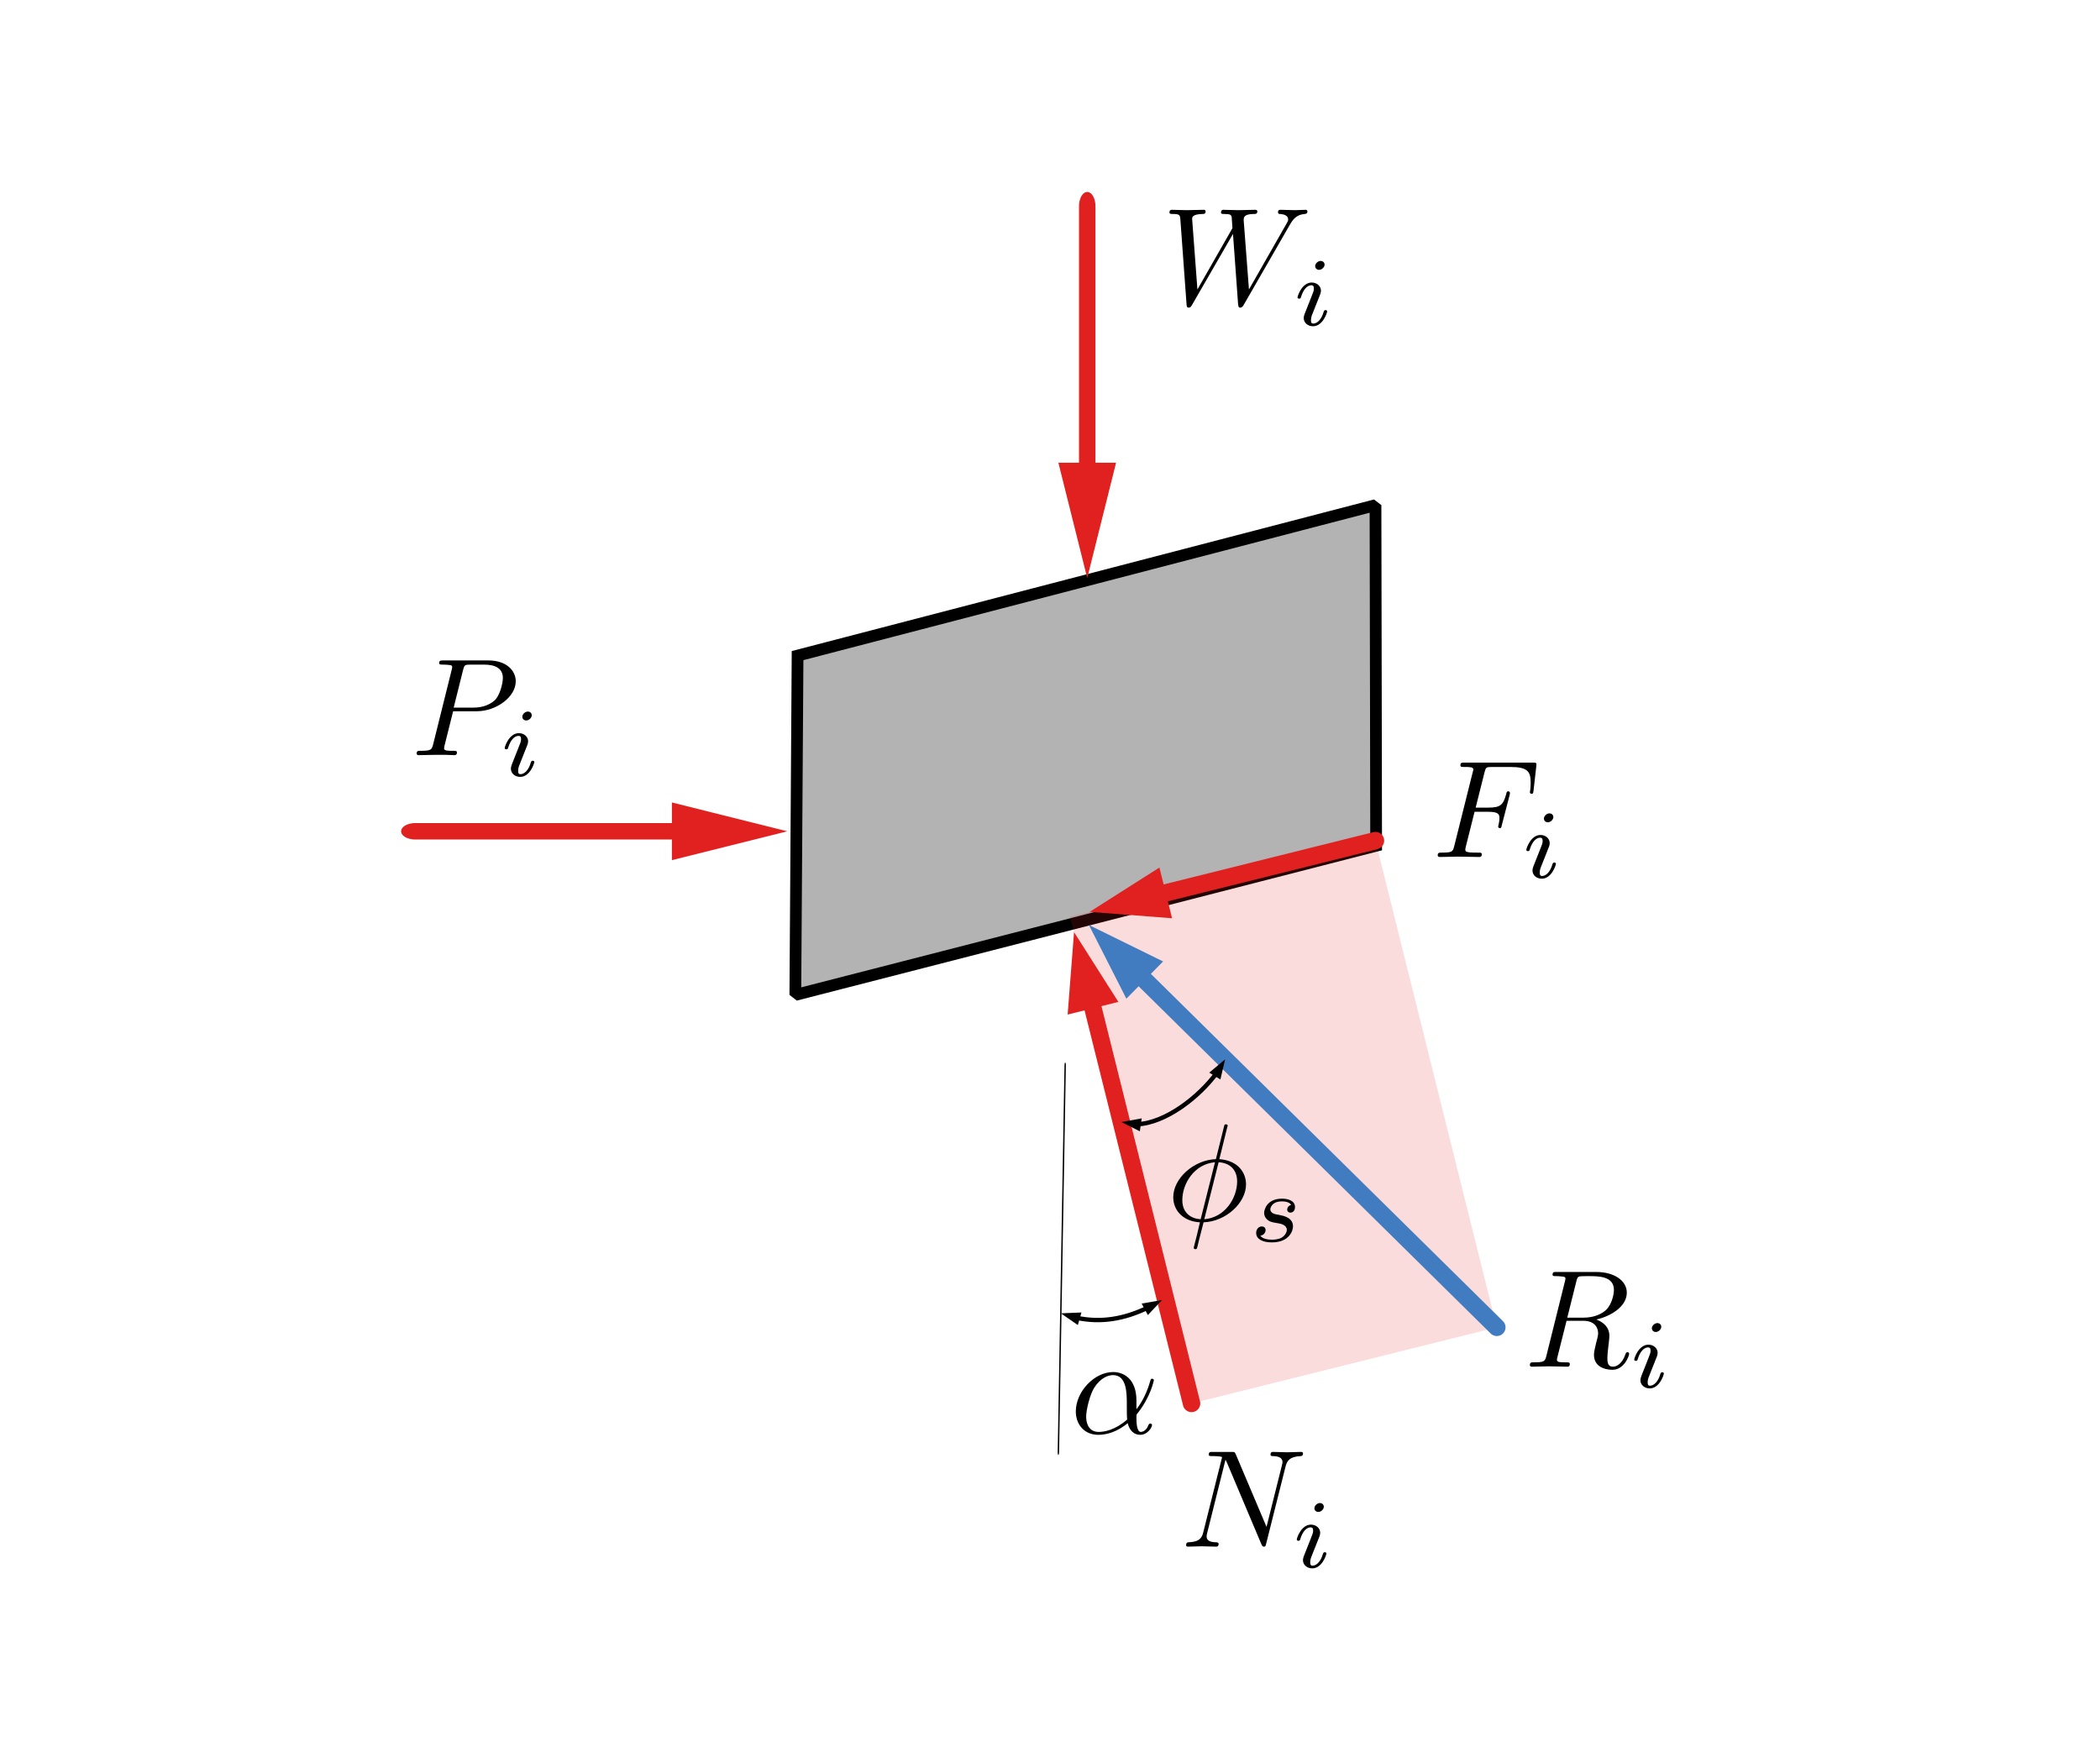
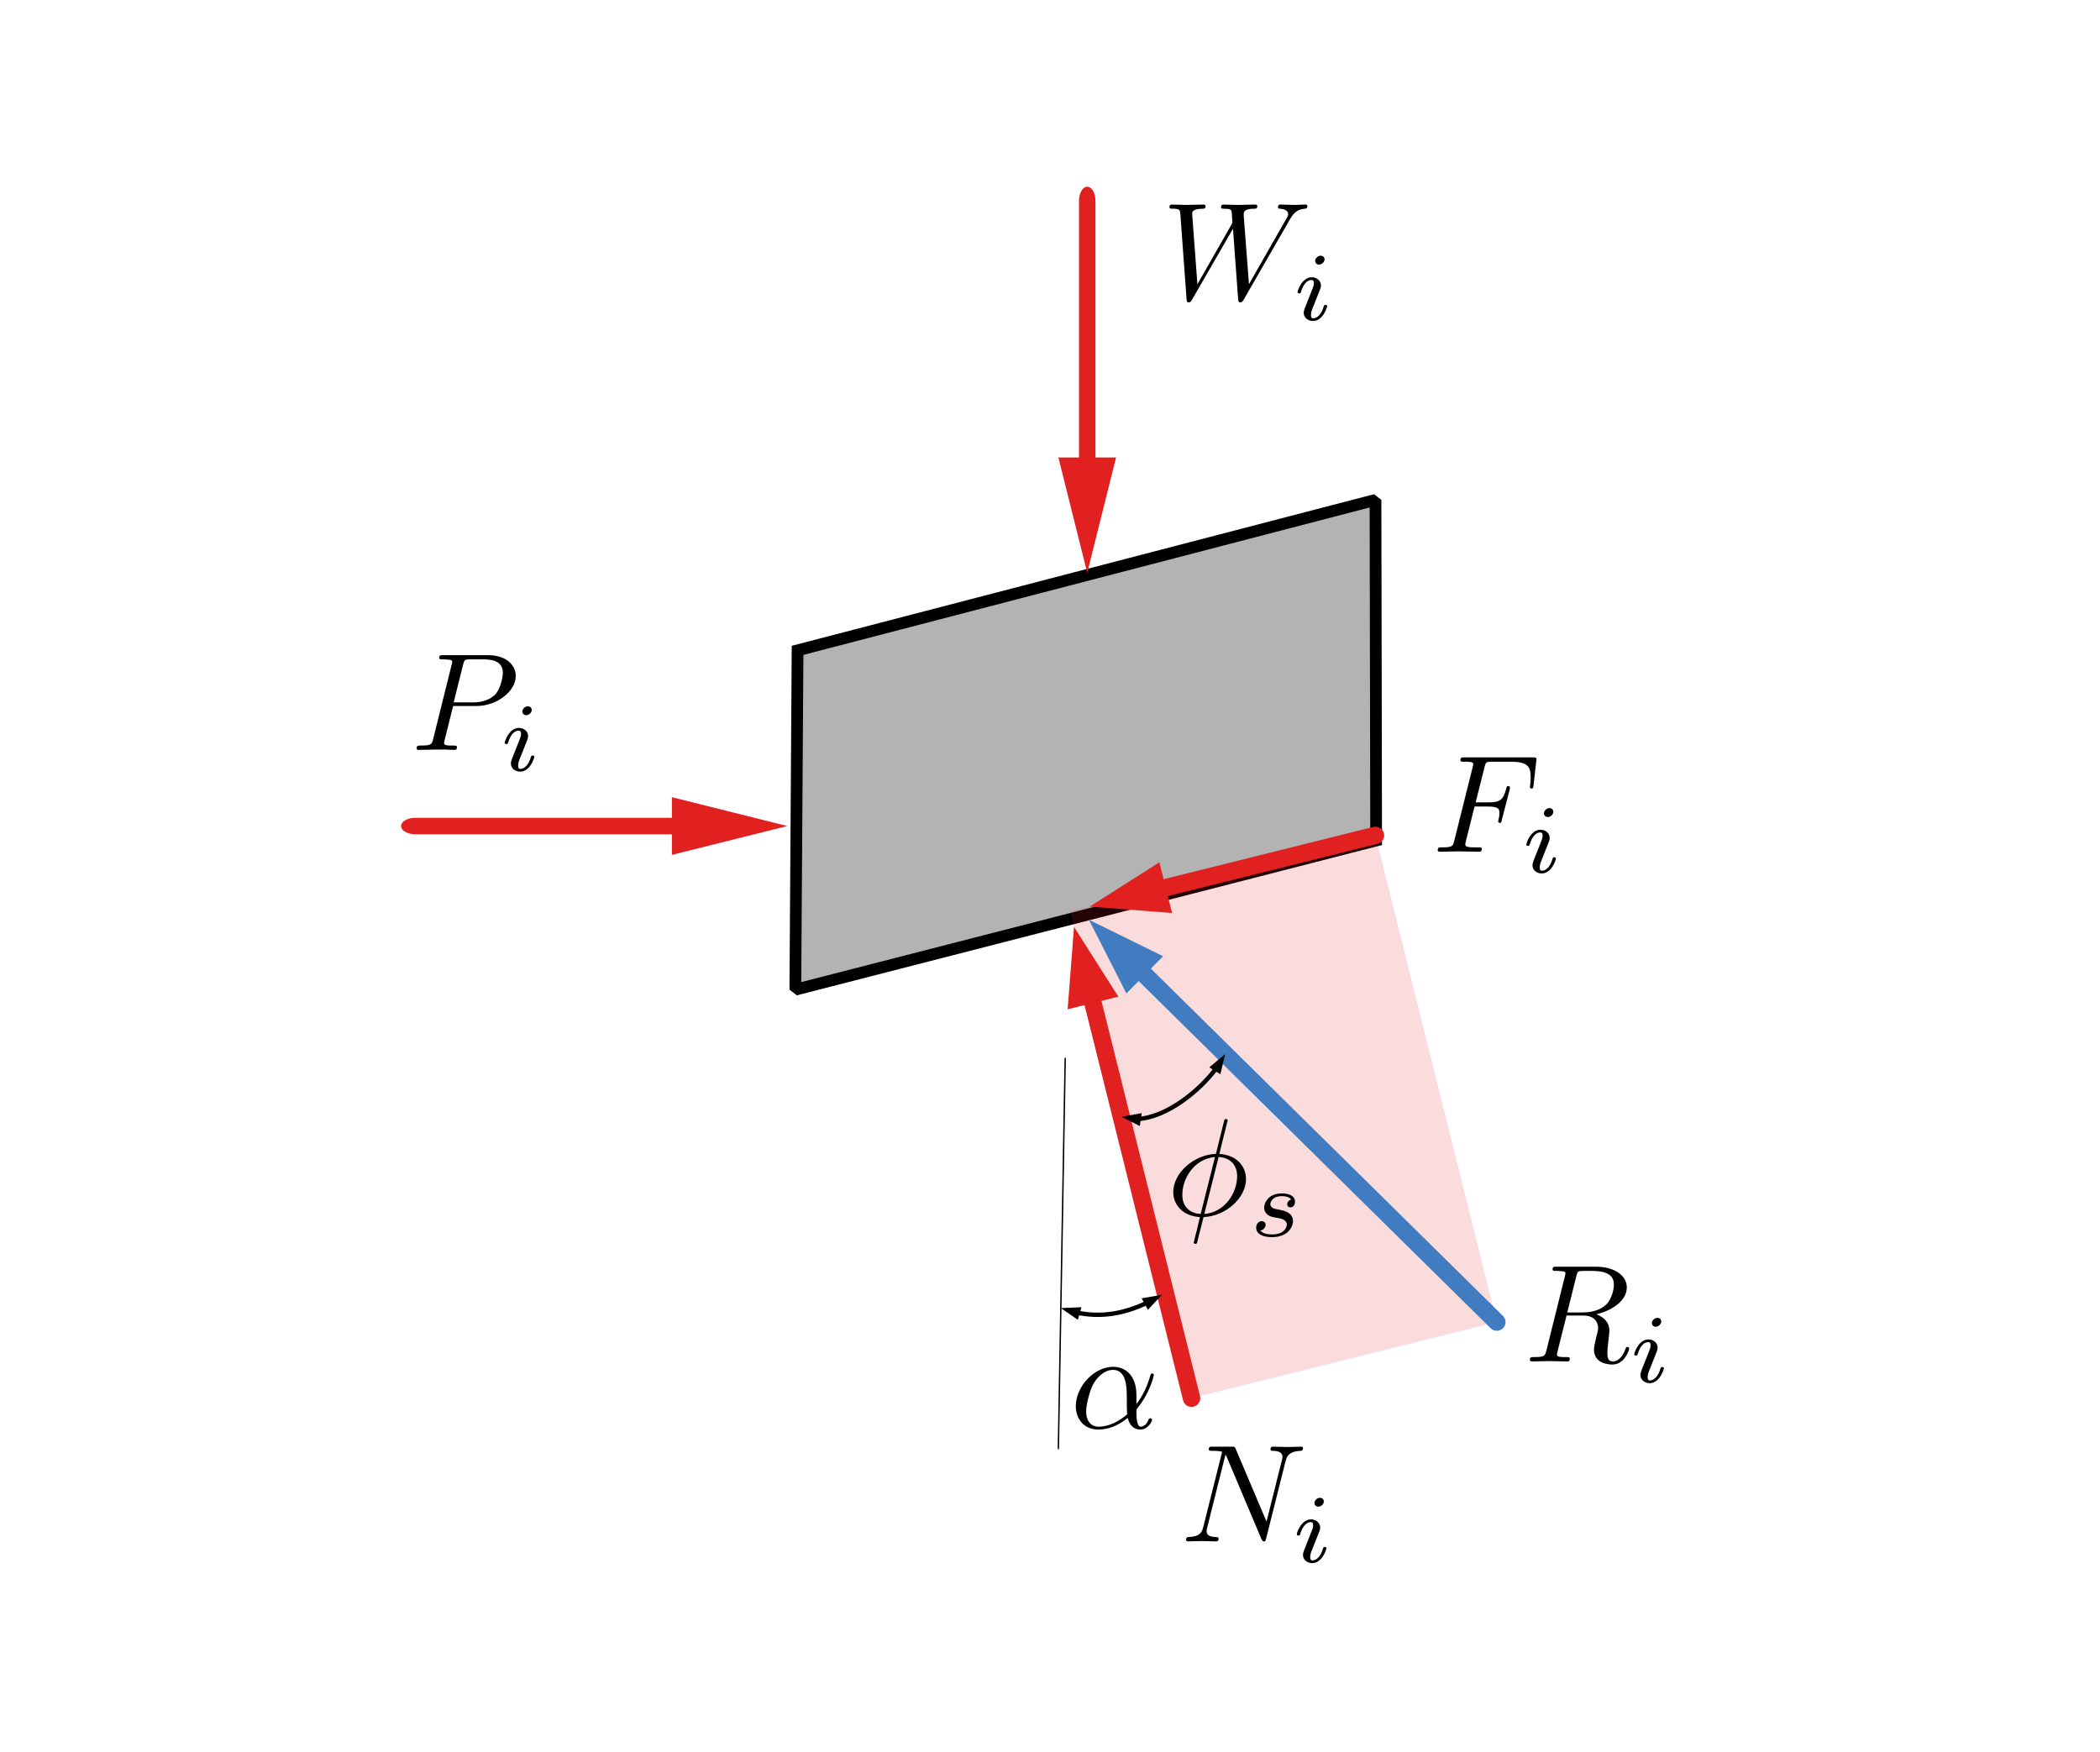
<svg xmlns="http://www.w3.org/2000/svg" width="100%" height="100%" viewBox="0 0 241 201" version="1.1" xml:space="preserve" style="fill-rule:evenodd;clip-rule:evenodd;stroke-linecap:round;stroke-miterlimit:1.5;">
-   <g transform="matrix(1,0,0,1,-357,-395)">
-     <g transform="matrix(1.43713,0,0,2.08417,100.5,160.309)">
+   <g transform="matrix(1,0,0,1,-357,-336)">
+     <g transform="matrix(1.43713,0,0,2.08417,100.5,100.706)">
      <rect id="thread-element-fbd" x="179" y="113.039" width="167" height="95.961" style="fill:none;" />
      <g id="thread-element-fbd1">
        <g transform="matrix(4.68294,0,0,3.22908,-862.24,-1013.69)">
          <path d="M235.837,359.979L235.799,365.766L245.703,363.222L245.692,357.413L235.837,359.979Z" style="fill:rgb(179,179,179);stroke:black;stroke-width:0.2px;" />
        </g>
        <g transform="matrix(1.33309,0,0,1.00391,-36.069,9.52289)">
          <g>
            <g transform="matrix(1.3035,-0.297583,0.354942,1.3035,-119.918,6.99917)">
              <g transform="matrix(0.695833,0,0,0.637134,57.3226,-80.6865)">
                <rect x="234.432" y="381.392" width="20.16" height="32.148" style="fill:rgb(225,32,32);fill-opacity:0.16;" />
              </g>
              <g transform="matrix(-2.38587e-16,1.57013,-0.695833,1.37226e-16,306.036,-7.1922)">
-                 <g transform="matrix(0.0548154,-0.541798,0.219853,0.135086,78.0899,175.327)">
-                   <path d="M128.345,114.998L123.257,106.991L122.523,116.45L128.345,114.998Z" style="fill:rgb(225,32,32);" />
-                   <path d="M124.998,113.978L136.743,161.083" style="fill:none;stroke:rgb(225,32,32);stroke-width:2px;stroke-linejoin:round;" />
+                 <g transform="matrix(0.0548154,-0.541798,0.219853,0.135086,78.2224,175.409)">
+                   <path d="M128.345,114.396L123.257,106.389L122.523,115.847L128.345,114.396Z" style="fill:rgb(225,32,32);" />
+                   <path d="M124.998,113.375L136.743,160.48" style="fill:none;stroke:rgb(225,32,32);stroke-width:2px;stroke-linejoin:round;" />
                </g>
              </g>
              <g transform="matrix(0.939679,9.96404e-17,3.34677e-17,0.637134,120.776,83.9439)">
-                 <g transform="matrix(0.401202,0.135086,-0.100031,0.541798,67.3228,49.4016)">
-                   <path d="M133.055,99.575L125.048,104.663L134.507,105.396L133.055,99.575Z" style="fill:rgb(225,32,32);" />
-                   <path d="M132.034,102.921L157.847,96.485" style="fill:none;stroke:rgb(225,32,32);stroke-width:2px;stroke-linejoin:round;" />
+                 <g transform="matrix(0.401202,0.135086,-0.100031,0.541798,67.2625,49.7281)">
+                   <path d="M133.055,98.972L125.048,104.06L134.507,104.794L133.055,98.972Z" style="fill:rgb(225,32,32);" />
+                   <path d="M132.034,102.319L157.847,95.883" style="fill:none;stroke:rgb(225,32,32);stroke-width:2px;stroke-linejoin:round;" />
                </g>
              </g>
              <g transform="matrix(1.11156,1.63671,-0.591209,0.336004,172.705,-56.2726)">
-                 <g transform="matrix(0.132395,-0.388757,0.128624,0.400823,78.5264,128.472)">
-                   <path d="M133.477,110.354L124.963,106.169L129.263,114.626L133.477,110.354Z" style="fill:rgb(64,124,191);" />
-                   <path d="M130.088,111.226L171.776,152.348" style="fill:none;stroke:rgb(64,124,191);stroke-width:2px;stroke-linejoin:round;" />
+                 <g transform="matrix(0.132395,-0.388757,0.128624,0.400823,78.6039,128.714)">
+                   <path d="M133.477,109.752L124.963,105.567L129.263,114.023L133.477,109.752Z" style="fill:rgb(64,124,191);" />
+                   <path d="M130.088,110.623L171.776,151.746" style="fill:none;stroke:rgb(64,124,191);stroke-width:2px;stroke-linejoin:round;" />
                </g>
              </g>
            </g>
            <g transform="matrix(0.695833,0,0,0.637134,225.048,181.312)">
              <g id="glyph0-1">
                <path d="M5.703,-2.828C5.703,-4.703 4.594,-5.281 3.703,-5.281C2.063,-5.281 0.484,-3.578 0.484,-1.891C0.484,-0.781 1.203,0.125 2.422,0.125C3.172,0.125 4.047,-0.141 4.953,-0.875C5.109,-0.234 5.5,0.125 6.031,0.125C6.672,0.125 7.047,-0.531 7.047,-0.719C7.047,-0.797 6.969,-0.844 6.891,-0.844C6.813,-0.844 6.781,-0.797 6.734,-0.719C6.531,-0.125 6.094,-0.125 6.078,-0.125C5.703,-0.125 5.703,-1.063 5.703,-1.344C5.703,-1.609 5.703,-1.625 5.828,-1.766C6.938,-3.172 7.203,-4.563 7.203,-4.578C7.203,-4.609 7.188,-4.703 7.047,-4.703C6.938,-4.703 6.938,-4.656 6.875,-4.453C6.656,-3.688 6.266,-2.781 5.703,-2.078L5.703,-2.828ZM4.906,-1.188C3.844,-0.266 2.922,-0.125 2.453,-0.125C1.734,-0.125 1.375,-0.672 1.375,-1.438C1.375,-2.016 1.688,-3.313 2.063,-3.922C2.625,-4.797 3.281,-5.016 3.688,-5.016C4.875,-5.016 4.875,-3.453 4.875,-2.516C4.875,-2.078 4.875,-1.391 4.906,-1.188Z" style="fill-rule:nonzero;" />
              </g>
            </g>
            <g transform="matrix(0.695833,0,0,0.637134,57.5938,-88.7608)">
-               <g transform="matrix(0.750137,-0,-0,0.750137,148.524,300.475)">
-                 <path d="M131.731,150.941L133.356,149.213L131.019,149.621L131.731,150.941Z" />
-                 <path d="M123.695,152.085L121.741,150.74L124.111,150.644L123.695,152.085Z" />
-                 <path d="M131.771,150.068C129.031,151.393 126.354,151.866 123.471,151.24" style="fill:none;stroke:black;stroke-width:0.5px;stroke-linejoin:round;" />
+               <g transform="matrix(0.750137,-0,-0,0.750137,148.524,300.927)">
+                 <path d="M131.731,150.339L133.356,148.611L131.019,149.018L131.731,150.339Z" />
+                 <path d="M123.695,151.483L121.741,150.138L124.111,150.041L123.695,151.483Z" />
+                 <path d="M131.771,149.465C129.031,150.79 126.354,151.263 123.471,150.637" style="fill:none;stroke:black;stroke-width:0.5px;stroke-linejoin:round;" />
              </g>
            </g>
            <g transform="matrix(0.695833,0,0,0.637134,62.9508,-99.3344)">
-               <g transform="matrix(0.750137,-0,-0,0.750137,140.826,317.071)">
-                 <path d="M140.053,123.899L140.595,121.59L138.776,123.112L140.053,123.899Z" />
-                 <path d="M130.809,129.849L128.69,128.784L131.024,128.364L130.809,129.849Z" />
-                 <path d="M139.651,123.123C137.619,125.896 133.765,128.918 130.471,129.042" style="fill:none;stroke:black;stroke-width:0.5px;stroke-linejoin:round;" />
+               <g transform="matrix(0.750137,-0,-0,0.750137,140.826,317.523)">
+                 <path d="M140.053,123.297L140.595,120.988L138.776,122.51L140.053,123.297Z" />
+                 <path d="M130.809,129.246L128.69,128.181L131.024,127.762L130.809,129.246Z" />
+                 <path d="M139.651,122.52C137.619,125.293 133.765,128.316 130.471,128.439" style="fill:none;stroke:black;stroke-width:0.5px;stroke-linejoin:round;" />
              </g>
            </g>
            <g transform="matrix(0.696548,-0.0372123,-0.0406407,2.7537,104.096,-800.717)">
              <path d="M193.747,351.912L193.612,359.608" style="fill:none;stroke:black;stroke-width:0.12px;stroke-linejoin:round;" />
            </g>
          </g>
        </g>
        <g transform="matrix(5.66941e-17,0.638437,-0.944124,3.9863e-17,782.087,80.6874)">
          <g transform="matrix(0.880825,3.81688e-17,3.91877e-17,1.49736,-41.0591,487.995)">
            <path d="M184.783,77.605L184.783,62.497" style="fill:none;fill-rule:nonzero;stroke:rgb(225,32,32);stroke-width:1.61px;stroke-linejoin:round;stroke-miterlimit:10;" />
          </g>
          <g transform="matrix(1.74825,7.34518e-32,3.69779e-32,1.71448,-201.344,475.349)">
            <path d="M184.783,56.806L186.206,62.497L183.36,62.497L184.783,56.806Z" style="fill:rgb(225,32,32);" />
          </g>
        </g>
        <g transform="matrix(-0.925885,-7.8186e-17,1.15622e-16,-0.651013,377.984,517.303)">
          <g transform="matrix(0.880825,3.81688e-17,3.91877e-17,1.49736,-41.0591,487.995)">
            <path d="M184.783,77.605L184.783,62.497" style="fill:none;fill-rule:nonzero;stroke:rgb(225,32,32);stroke-width:1.61px;stroke-linejoin:round;stroke-miterlimit:10;" />
          </g>
          <g transform="matrix(1.74825,7.34518e-32,3.69779e-32,1.71448,-201.344,475.349)">
            <path d="M184.783,56.806L186.206,62.497L183.36,62.497L184.783,56.806Z" style="fill:rgb(225,32,32);" />
          </g>
        </g>
        <g transform="matrix(0.666545,0,0,1.11426,88.6141,-7.75416)">
          <g id="surface1" transform="matrix(1.39167,0,0,0.574036,273.493,178.422)">
            <g transform="matrix(1,0,0,1,1.9982,10.518)">
              <g id="glyph0-11">
                <path d="M9.031,-6.906C9.156,-7.391 9.375,-7.75 10.328,-7.797C10.391,-7.797 10.531,-7.813 10.531,-8.031C10.531,-8.047 10.531,-8.156 10.375,-8.156C9.984,-8.156 9.563,-8.125 9.172,-8.125C8.766,-8.125 8.344,-8.156 7.953,-8.156C7.875,-8.156 7.734,-8.156 7.734,-7.922C7.734,-7.797 7.859,-7.797 7.953,-7.797C8.625,-7.781 8.766,-7.531 8.766,-7.266C8.766,-7.234 8.734,-7.047 8.719,-7.016L7.391,-1.703L4.75,-7.938C4.656,-8.156 4.641,-8.156 4.359,-8.156L2.766,-8.156C2.516,-8.156 2.422,-8.156 2.422,-7.922C2.422,-7.797 2.516,-7.797 2.75,-7.797C2.813,-7.797 3.563,-7.797 3.563,-7.688L1.953,-1.266C1.844,-0.781 1.641,-0.406 0.672,-0.375C0.594,-0.375 0.469,-0.359 0.469,-0.125C0.469,-0.047 0.531,0 0.625,0C1,0 1.422,-0.031 1.813,-0.031C2.219,-0.031 2.656,0 3.047,0C3.109,0 3.266,0 3.266,-0.234C3.266,-0.359 3.156,-0.375 3.031,-0.375C2.328,-0.391 2.234,-0.656 2.234,-0.891C2.234,-0.984 2.25,-1.047 2.281,-1.172L3.859,-7.484C3.906,-7.406 3.906,-7.391 3.969,-7.266L6.938,-0.234C7.031,-0.031 7.063,0 7.172,0C7.297,0 7.297,-0.031 7.359,-0.25L9.031,-6.906Z" style="fill-rule:nonzero;" />
              </g>
            </g>
            <g transform="matrix(1,0,0,1,11.6042,12.3108)">
              <g id="glyph1-1">
                <path d="M2.719,-5.234C2.719,-5.375 2.609,-5.547 2.375,-5.547C2.156,-5.547 1.906,-5.328 1.906,-5.094C1.906,-4.953 2.016,-4.781 2.25,-4.781C2.484,-4.781 2.719,-5.016 2.719,-5.234ZM1,-0.984C0.969,-0.875 0.922,-0.766 0.922,-0.625C0.922,-0.234 1.266,0.078 1.719,0.078C2.563,0.078 2.938,-1.078 2.938,-1.203C2.938,-1.313 2.828,-1.313 2.797,-1.313C2.688,-1.313 2.672,-1.25 2.641,-1.172C2.453,-0.5 2.078,-0.156 1.75,-0.156C1.578,-0.156 1.547,-0.266 1.547,-0.438C1.547,-0.641 1.594,-0.797 1.672,-0.984C1.766,-1.203 1.844,-1.438 1.938,-1.656C2.016,-1.844 2.313,-2.609 2.359,-2.719C2.375,-2.797 2.406,-2.891 2.406,-2.984C2.406,-3.375 2.063,-3.688 1.609,-3.688C0.781,-3.688 0.391,-2.547 0.391,-2.406C0.391,-2.297 0.516,-2.297 0.531,-2.297C0.656,-2.297 0.656,-2.344 0.688,-2.438C0.906,-3.156 1.266,-3.453 1.578,-3.453C1.719,-3.453 1.797,-3.391 1.797,-3.172C1.797,-2.969 1.734,-2.844 1.531,-2.328L1,-0.984Z" style="fill-rule:nonzero;" />
              </g>
            </g>
          </g>
          <g id="surface11" transform="matrix(1.39167,0,0,0.574036,314.656,169.528)">
            <g transform="matrix(1,0,0,1,1.9982,10.518)">
              <g id="glyph0-12">
                <path d="M4.484,-7.344C4.547,-7.625 4.594,-7.75 4.813,-7.781C4.922,-7.797 5.313,-7.797 5.547,-7.797C6.391,-7.797 7.719,-7.797 7.719,-6.609C7.719,-6.203 7.531,-5.375 7.063,-4.906C6.75,-4.609 6.125,-4.219 5.047,-4.219L3.703,-4.219L4.484,-7.344ZM6.203,-4.063C7.406,-4.328 8.828,-5.156 8.828,-6.375C8.828,-7.406 7.75,-8.156 6.188,-8.156L2.781,-8.156C2.547,-8.156 2.438,-8.156 2.438,-7.922C2.438,-7.797 2.547,-7.797 2.766,-7.797C2.797,-7.797 3.031,-7.797 3.234,-7.766C3.438,-7.75 3.547,-7.734 3.547,-7.578C3.547,-7.531 3.531,-7.5 3.5,-7.344L1.906,-0.938C1.781,-0.469 1.75,-0.375 0.813,-0.375C0.594,-0.375 0.484,-0.375 0.484,-0.125C0.484,0 0.641,0 0.656,0C0.984,0 1.828,-0.031 2.156,-0.031C2.5,-0.031 3.344,0 3.688,0C3.781,0 3.922,0 3.922,-0.234C3.922,-0.375 3.813,-0.375 3.578,-0.375C3.141,-0.375 2.813,-0.375 2.813,-0.578C2.813,-0.656 2.828,-0.719 2.844,-0.781L3.641,-3.953L5.063,-3.953C6.141,-3.953 6.359,-3.281 6.359,-2.875C6.359,-2.688 6.266,-2.313 6.188,-2.047C6.109,-1.703 6,-1.266 6,-1.031C6,0.266 7.438,0.266 7.594,0.266C8.609,0.266 9.031,-0.938 9.031,-1.109C9.031,-1.25 8.891,-1.25 8.875,-1.25C8.781,-1.25 8.75,-1.172 8.719,-1.094C8.422,-0.203 7.906,0 7.641,0C7.25,0 7.156,-0.266 7.156,-0.734C7.156,-1.094 7.234,-1.703 7.281,-2.094C7.297,-2.266 7.328,-2.484 7.328,-2.656C7.328,-3.578 6.531,-3.938 6.203,-4.063Z" style="fill-rule:nonzero;" />
              </g>
            </g>
            <g transform="matrix(1,0,0,1,11.0762,12.3108)">
              <g id="glyph1-11">
                <path d="M2.719,-5.234C2.719,-5.375 2.609,-5.547 2.375,-5.547C2.156,-5.547 1.906,-5.328 1.906,-5.094C1.906,-4.953 2.016,-4.781 2.25,-4.781C2.484,-4.781 2.719,-5.016 2.719,-5.234ZM1,-0.984C0.969,-0.875 0.922,-0.766 0.922,-0.625C0.922,-0.234 1.266,0.078 1.719,0.078C2.563,0.078 2.938,-1.078 2.938,-1.203C2.938,-1.313 2.828,-1.313 2.797,-1.313C2.688,-1.313 2.672,-1.25 2.641,-1.172C2.453,-0.5 2.078,-0.156 1.75,-0.156C1.578,-0.156 1.547,-0.266 1.547,-0.438C1.547,-0.641 1.594,-0.797 1.672,-0.984C1.766,-1.203 1.844,-1.438 1.938,-1.656C2.016,-1.844 2.313,-2.609 2.359,-2.719C2.375,-2.797 2.406,-2.891 2.406,-2.984C2.406,-3.375 2.063,-3.688 1.609,-3.688C0.781,-3.688 0.391,-2.547 0.391,-2.406C0.391,-2.297 0.516,-2.297 0.531,-2.297C0.656,-2.297 0.656,-2.344 0.688,-2.438C0.906,-3.156 1.266,-3.453 1.578,-3.453C1.719,-3.453 1.797,-3.391 1.797,-3.172C1.797,-2.969 1.734,-2.844 1.531,-2.328L1,-0.984Z" style="fill-rule:nonzero;" />
              </g>
            </g>
          </g>
          <g transform="matrix(1.39167,0,0,0.574036,181.286,139.304)">
            <g id="surface12">
              <g transform="matrix(1,0,0,1,1.9982,10.518)">
                <g id="glyph0-13">
                  <path d="M3.625,-3.781L5.656,-3.781C7.344,-3.781 9.016,-5.016 9.016,-6.359C9.016,-7.281 8.219,-8.156 6.656,-8.156L2.781,-8.156C2.563,-8.156 2.422,-8.156 2.422,-7.938C2.422,-7.797 2.531,-7.797 2.766,-7.797C2.922,-7.797 3.141,-7.781 3.281,-7.766C3.484,-7.75 3.547,-7.703 3.547,-7.578C3.547,-7.531 3.531,-7.5 3.5,-7.344L1.906,-0.938C1.781,-0.469 1.75,-0.375 0.813,-0.375C0.609,-0.375 0.484,-0.375 0.484,-0.141C0.484,0 0.625,0 0.656,0C0.984,0 1.844,-0.031 2.172,-0.031L2.938,-0.031C3.203,-0.031 3.469,0 3.719,0C3.797,0 3.953,0 3.953,-0.234C3.953,-0.375 3.844,-0.375 3.625,-0.375C3.172,-0.375 2.844,-0.375 2.844,-0.578C2.844,-0.656 2.875,-0.719 2.875,-0.781L3.625,-3.781ZM4.484,-7.344C4.594,-7.75 4.609,-7.797 5.125,-7.797L6.281,-7.797C7.266,-7.797 7.906,-7.469 7.906,-6.641C7.906,-6.188 7.656,-5.156 7.203,-4.719C6.594,-4.188 5.875,-4.094 5.359,-4.094L3.672,-4.094L4.484,-7.344Z" style="fill-rule:nonzero;" />
                </g>
              </g>
              <g transform="matrix(1,0,0,1,9.6734,12.3108)">
                <g id="glyph1-12">
                  <path d="M2.719,-5.234C2.719,-5.375 2.609,-5.547 2.375,-5.547C2.156,-5.547 1.906,-5.328 1.906,-5.094C1.906,-4.953 2.016,-4.781 2.25,-4.781C2.484,-4.781 2.719,-5.016 2.719,-5.234ZM1,-0.984C0.969,-0.875 0.922,-0.766 0.922,-0.625C0.922,-0.234 1.266,0.078 1.719,0.078C2.563,0.078 2.938,-1.078 2.938,-1.203C2.938,-1.313 2.828,-1.313 2.797,-1.313C2.688,-1.313 2.672,-1.25 2.641,-1.172C2.453,-0.5 2.078,-0.156 1.75,-0.156C1.578,-0.156 1.547,-0.266 1.547,-0.438C1.547,-0.641 1.594,-0.797 1.672,-0.984C1.766,-1.203 1.844,-1.438 1.938,-1.656C2.016,-1.844 2.313,-2.609 2.359,-2.719C2.375,-2.797 2.406,-2.891 2.406,-2.984C2.406,-3.375 2.063,-3.688 1.609,-3.688C0.781,-3.688 0.391,-2.547 0.391,-2.406C0.391,-2.297 0.516,-2.297 0.531,-2.297C0.656,-2.297 0.656,-2.344 0.688,-2.438C0.906,-3.156 1.266,-3.453 1.578,-3.453C1.719,-3.453 1.797,-3.391 1.797,-3.172C1.797,-2.969 1.734,-2.844 1.531,-2.328L1,-0.984Z" style="fill-rule:nonzero;" />
                </g>
              </g>
            </g>
          </g>
          <g transform="matrix(1.39167,0,0,0.574036,271.237,117.032)">
            <g id="surface13">
              <g transform="matrix(1,0,0,1,1.9982,10.518)">
                <g id="glyph0-14">
                  <path d="M10.969,-6.781C11.266,-7.297 11.547,-7.734 12.297,-7.797C12.406,-7.813 12.531,-7.813 12.531,-8.031C12.531,-8.078 12.484,-8.156 12.391,-8.156C12.094,-8.156 11.766,-8.125 11.469,-8.125C11.063,-8.125 10.609,-8.156 10.219,-8.156C10.141,-8.156 10,-8.156 10,-7.938C10,-7.813 10.094,-7.797 10.172,-7.797C10.453,-7.781 10.875,-7.688 10.875,-7.328C10.875,-7.203 10.813,-7.094 10.719,-6.938L7.5,-1.297L7.047,-7.234C7.047,-7.469 7.016,-7.781 7.891,-7.797C8.094,-7.797 8.219,-7.797 8.219,-8.031C8.219,-8.156 8.078,-8.156 8.031,-8.156C7.547,-8.156 7.047,-8.125 6.578,-8.125C6.297,-8.125 5.594,-8.156 5.313,-8.156C5.25,-8.156 5.094,-8.156 5.094,-7.922C5.094,-7.797 5.219,-7.797 5.375,-7.797C5.906,-7.797 5.984,-7.719 6.016,-7.5L6.078,-6.578L3.063,-1.297L2.609,-7.359C2.609,-7.5 2.609,-7.781 3.516,-7.797C3.641,-7.797 3.766,-7.797 3.766,-8.031C3.766,-8.156 3.625,-8.156 3.594,-8.156C3.125,-8.156 2.625,-8.125 2.125,-8.125C1.703,-8.125 1.281,-8.156 0.875,-8.156C0.813,-8.156 0.656,-8.156 0.656,-7.938C0.656,-7.797 0.766,-7.797 0.953,-7.797C1.547,-7.797 1.563,-7.688 1.594,-7.344L2.125,-0.047C2.141,0.172 2.156,0.266 2.313,0.266C2.469,0.266 2.5,0.188 2.609,0.016L6.125,-6.078L6.563,-0.047C6.594,0.203 6.609,0.266 6.75,0.266C6.906,0.266 6.984,0.141 7.047,0.031L10.969,-6.781Z" style="fill-rule:nonzero;" />
                </g>
              </g>
              <g transform="matrix(1,0,0,1,13.2902,12.3108)">
                <g id="glyph1-13">
                  <path d="M2.719,-5.234C2.719,-5.375 2.609,-5.547 2.375,-5.547C2.156,-5.547 1.906,-5.328 1.906,-5.094C1.906,-4.953 2.016,-4.781 2.25,-4.781C2.484,-4.781 2.719,-5.016 2.719,-5.234ZM1,-0.984C0.969,-0.875 0.922,-0.766 0.922,-0.625C0.922,-0.234 1.266,0.078 1.719,0.078C2.563,0.078 2.938,-1.078 2.938,-1.203C2.938,-1.313 2.828,-1.313 2.797,-1.313C2.688,-1.313 2.672,-1.25 2.641,-1.172C2.453,-0.5 2.078,-0.156 1.75,-0.156C1.578,-0.156 1.547,-0.266 1.547,-0.438C1.547,-0.641 1.594,-0.797 1.672,-0.984C1.766,-1.203 1.844,-1.438 1.938,-1.656C2.016,-1.844 2.313,-2.609 2.359,-2.719C2.375,-2.797 2.406,-2.891 2.406,-2.984C2.406,-3.375 2.063,-3.688 1.609,-3.688C0.781,-3.688 0.391,-2.547 0.391,-2.406C0.391,-2.297 0.516,-2.297 0.531,-2.297C0.656,-2.297 0.656,-2.344 0.688,-2.438C0.906,-3.156 1.266,-3.453 1.578,-3.453C1.719,-3.453 1.797,-3.391 1.797,-3.172C1.797,-2.969 1.734,-2.844 1.531,-2.328L1,-0.984Z" style="fill-rule:nonzero;" />
                </g>
              </g>
            </g>
          </g>
          <g transform="matrix(2,0,0,0.900966,-139.202,21.5987)">
            <g transform="matrix(0.695833,0,0,0.637134,206.891,162.881)">
              <g id="glyph0-15">
                <path d="M5.219,-8.016C5.219,-8.031 5.266,-8.156 5.266,-8.172C5.266,-8.188 5.266,-8.297 5.109,-8.297C5,-8.297 4.984,-8.266 4.938,-8.063L4.25,-5.297C2.344,-5.234 0.578,-3.641 0.578,-2.016C0.578,-0.891 1.422,0.063 2.875,0.141C2.781,0.516 2.703,0.891 2.609,1.266C2.469,1.828 2.344,2.281 2.344,2.313C2.344,2.438 2.422,2.453 2.484,2.453C2.547,2.453 2.563,2.438 2.609,2.406C2.625,2.375 2.703,2.094 2.734,1.922L3.188,0.141C5.109,0.078 6.844,-1.531 6.844,-3.125C6.844,-4.078 6.219,-5.172 4.547,-5.297L5.219,-8.016ZM2.938,-0.125C2.219,-0.156 1.359,-0.578 1.359,-1.766C1.359,-3.203 2.391,-4.875 4.172,-5.031L2.938,-0.125ZM4.484,-5.031C5.391,-4.984 6.078,-4.438 6.078,-3.375C6.078,-1.969 5.047,-0.266 3.25,-0.125L4.484,-5.031Z" style="fill-rule:nonzero;" />
              </g>
            </g>
            <g transform="matrix(0.695833,0,0,0.637134,211.847,164.023)">
              <g id="glyph1-14">
                <path d="M3.609,-3.156C3.391,-3.094 3.266,-2.922 3.266,-2.75C3.266,-2.563 3.422,-2.484 3.531,-2.484C3.625,-2.484 3.938,-2.531 3.938,-2.969C3.938,-3.516 3.328,-3.688 2.828,-3.688C1.516,-3.688 1.281,-2.734 1.281,-2.469C1.281,-2.156 1.453,-1.953 1.578,-1.859C1.797,-1.688 1.938,-1.656 2.516,-1.563C2.703,-1.531 3.234,-1.422 3.234,-1C3.234,-0.859 3.141,-0.547 2.781,-0.328C2.469,-0.156 2.047,-0.156 1.953,-0.156C1.609,-0.156 1.141,-0.219 0.953,-0.5C1.219,-0.531 1.406,-0.75 1.406,-0.984C1.406,-1.188 1.25,-1.297 1.078,-1.297C0.844,-1.297 0.594,-1.094 0.594,-0.734C0.594,-0.219 1.125,0.078 1.938,0.078C3.484,0.078 3.766,-0.969 3.766,-1.297C3.766,-2.063 2.922,-2.219 2.609,-2.281C2.531,-2.297 2.328,-2.328 2.281,-2.344C1.969,-2.406 1.813,-2.578 1.813,-2.766C1.813,-2.953 1.969,-3.188 2.156,-3.297C2.375,-3.438 2.672,-3.453 2.813,-3.453C2.984,-3.453 3.422,-3.438 3.609,-3.156Z" style="fill-rule:nonzero;" />
              </g>
            </g>
          </g>
          <g transform="matrix(1.39167,0,0,0.574036,303.659,144.336)">
            <g id="surface14">
              <g transform="matrix(1,0,0,1,1.9982,10.518)">
                <g id="glyph0-16">
                  <path d="M3.625,-3.891L4.781,-3.891C5.672,-3.891 5.766,-3.688 5.766,-3.344C5.766,-3.266 5.766,-3.125 5.688,-2.766C5.672,-2.703 5.656,-2.656 5.656,-2.625C5.656,-2.531 5.719,-2.484 5.797,-2.484C5.922,-2.484 5.922,-2.516 5.969,-2.734L6.641,-5.328C6.672,-5.469 6.672,-5.484 6.672,-5.516C6.672,-5.547 6.641,-5.656 6.531,-5.656C6.406,-5.656 6.391,-5.594 6.344,-5.406C6.094,-4.469 5.828,-4.25 4.813,-4.25L3.719,-4.25L4.484,-7.297C4.594,-7.703 4.609,-7.75 5.125,-7.75L6.703,-7.75C8.172,-7.75 8.453,-7.359 8.453,-6.438C8.453,-6.172 8.453,-6.125 8.422,-5.797C8.391,-5.641 8.391,-5.625 8.391,-5.578C8.391,-5.516 8.422,-5.438 8.531,-5.438C8.672,-5.438 8.672,-5.516 8.703,-5.734L8.938,-7.813C8.984,-8.125 8.922,-8.125 8.625,-8.125L2.766,-8.125C2.516,-8.125 2.406,-8.125 2.406,-7.891C2.406,-7.75 2.516,-7.75 2.734,-7.75C3.172,-7.75 3.516,-7.75 3.516,-7.547C3.516,-7.5 3.516,-7.469 3.453,-7.25L1.875,-0.938C1.75,-0.469 1.734,-0.375 0.781,-0.375C0.578,-0.375 0.453,-0.375 0.453,-0.141C0.453,0 0.594,0 0.641,0C0.984,0 1.859,-0.031 2.219,-0.031C2.609,-0.031 3.594,0 4,0C4.094,0 4.25,0 4.25,-0.234C4.25,-0.328 4.172,-0.344 4.172,-0.359C4.141,-0.375 4.109,-0.375 3.844,-0.375C3.578,-0.375 3.516,-0.375 3.219,-0.391C2.875,-0.438 2.828,-0.484 2.828,-0.641C2.828,-0.656 2.828,-0.734 2.875,-0.906L3.625,-3.891Z" style="fill-rule:nonzero;" />
                </g>
              </g>
              <g transform="matrix(1,0,0,1,9.6866,12.3108)">
                <g id="glyph1-15">
                  <path d="M2.719,-5.234C2.719,-5.375 2.609,-5.547 2.375,-5.547C2.156,-5.547 1.906,-5.328 1.906,-5.094C1.906,-4.953 2.016,-4.781 2.25,-4.781C2.484,-4.781 2.719,-5.016 2.719,-5.234ZM1,-0.984C0.969,-0.875 0.922,-0.766 0.922,-0.625C0.922,-0.234 1.266,0.078 1.719,0.078C2.563,0.078 2.938,-1.078 2.938,-1.203C2.938,-1.313 2.828,-1.313 2.797,-1.313C2.688,-1.313 2.672,-1.25 2.641,-1.172C2.453,-0.5 2.078,-0.156 1.75,-0.156C1.578,-0.156 1.547,-0.266 1.547,-0.438C1.547,-0.641 1.594,-0.797 1.672,-0.984C1.766,-1.203 1.844,-1.438 1.938,-1.656C2.016,-1.844 2.313,-2.609 2.359,-2.719C2.375,-2.797 2.406,-2.891 2.406,-2.984C2.406,-3.375 2.063,-3.688 1.609,-3.688C0.781,-3.688 0.391,-2.547 0.391,-2.406C0.391,-2.297 0.516,-2.297 0.531,-2.297C0.656,-2.297 0.656,-2.344 0.688,-2.438C0.906,-3.156 1.266,-3.453 1.578,-3.453C1.719,-3.453 1.797,-3.391 1.797,-3.172C1.797,-2.969 1.734,-2.844 1.531,-2.328L1,-0.984Z" style="fill-rule:nonzero;" />
                </g>
              </g>
            </g>
          </g>
        </g>
      </g>
    </g>
  </g>
</svg>
